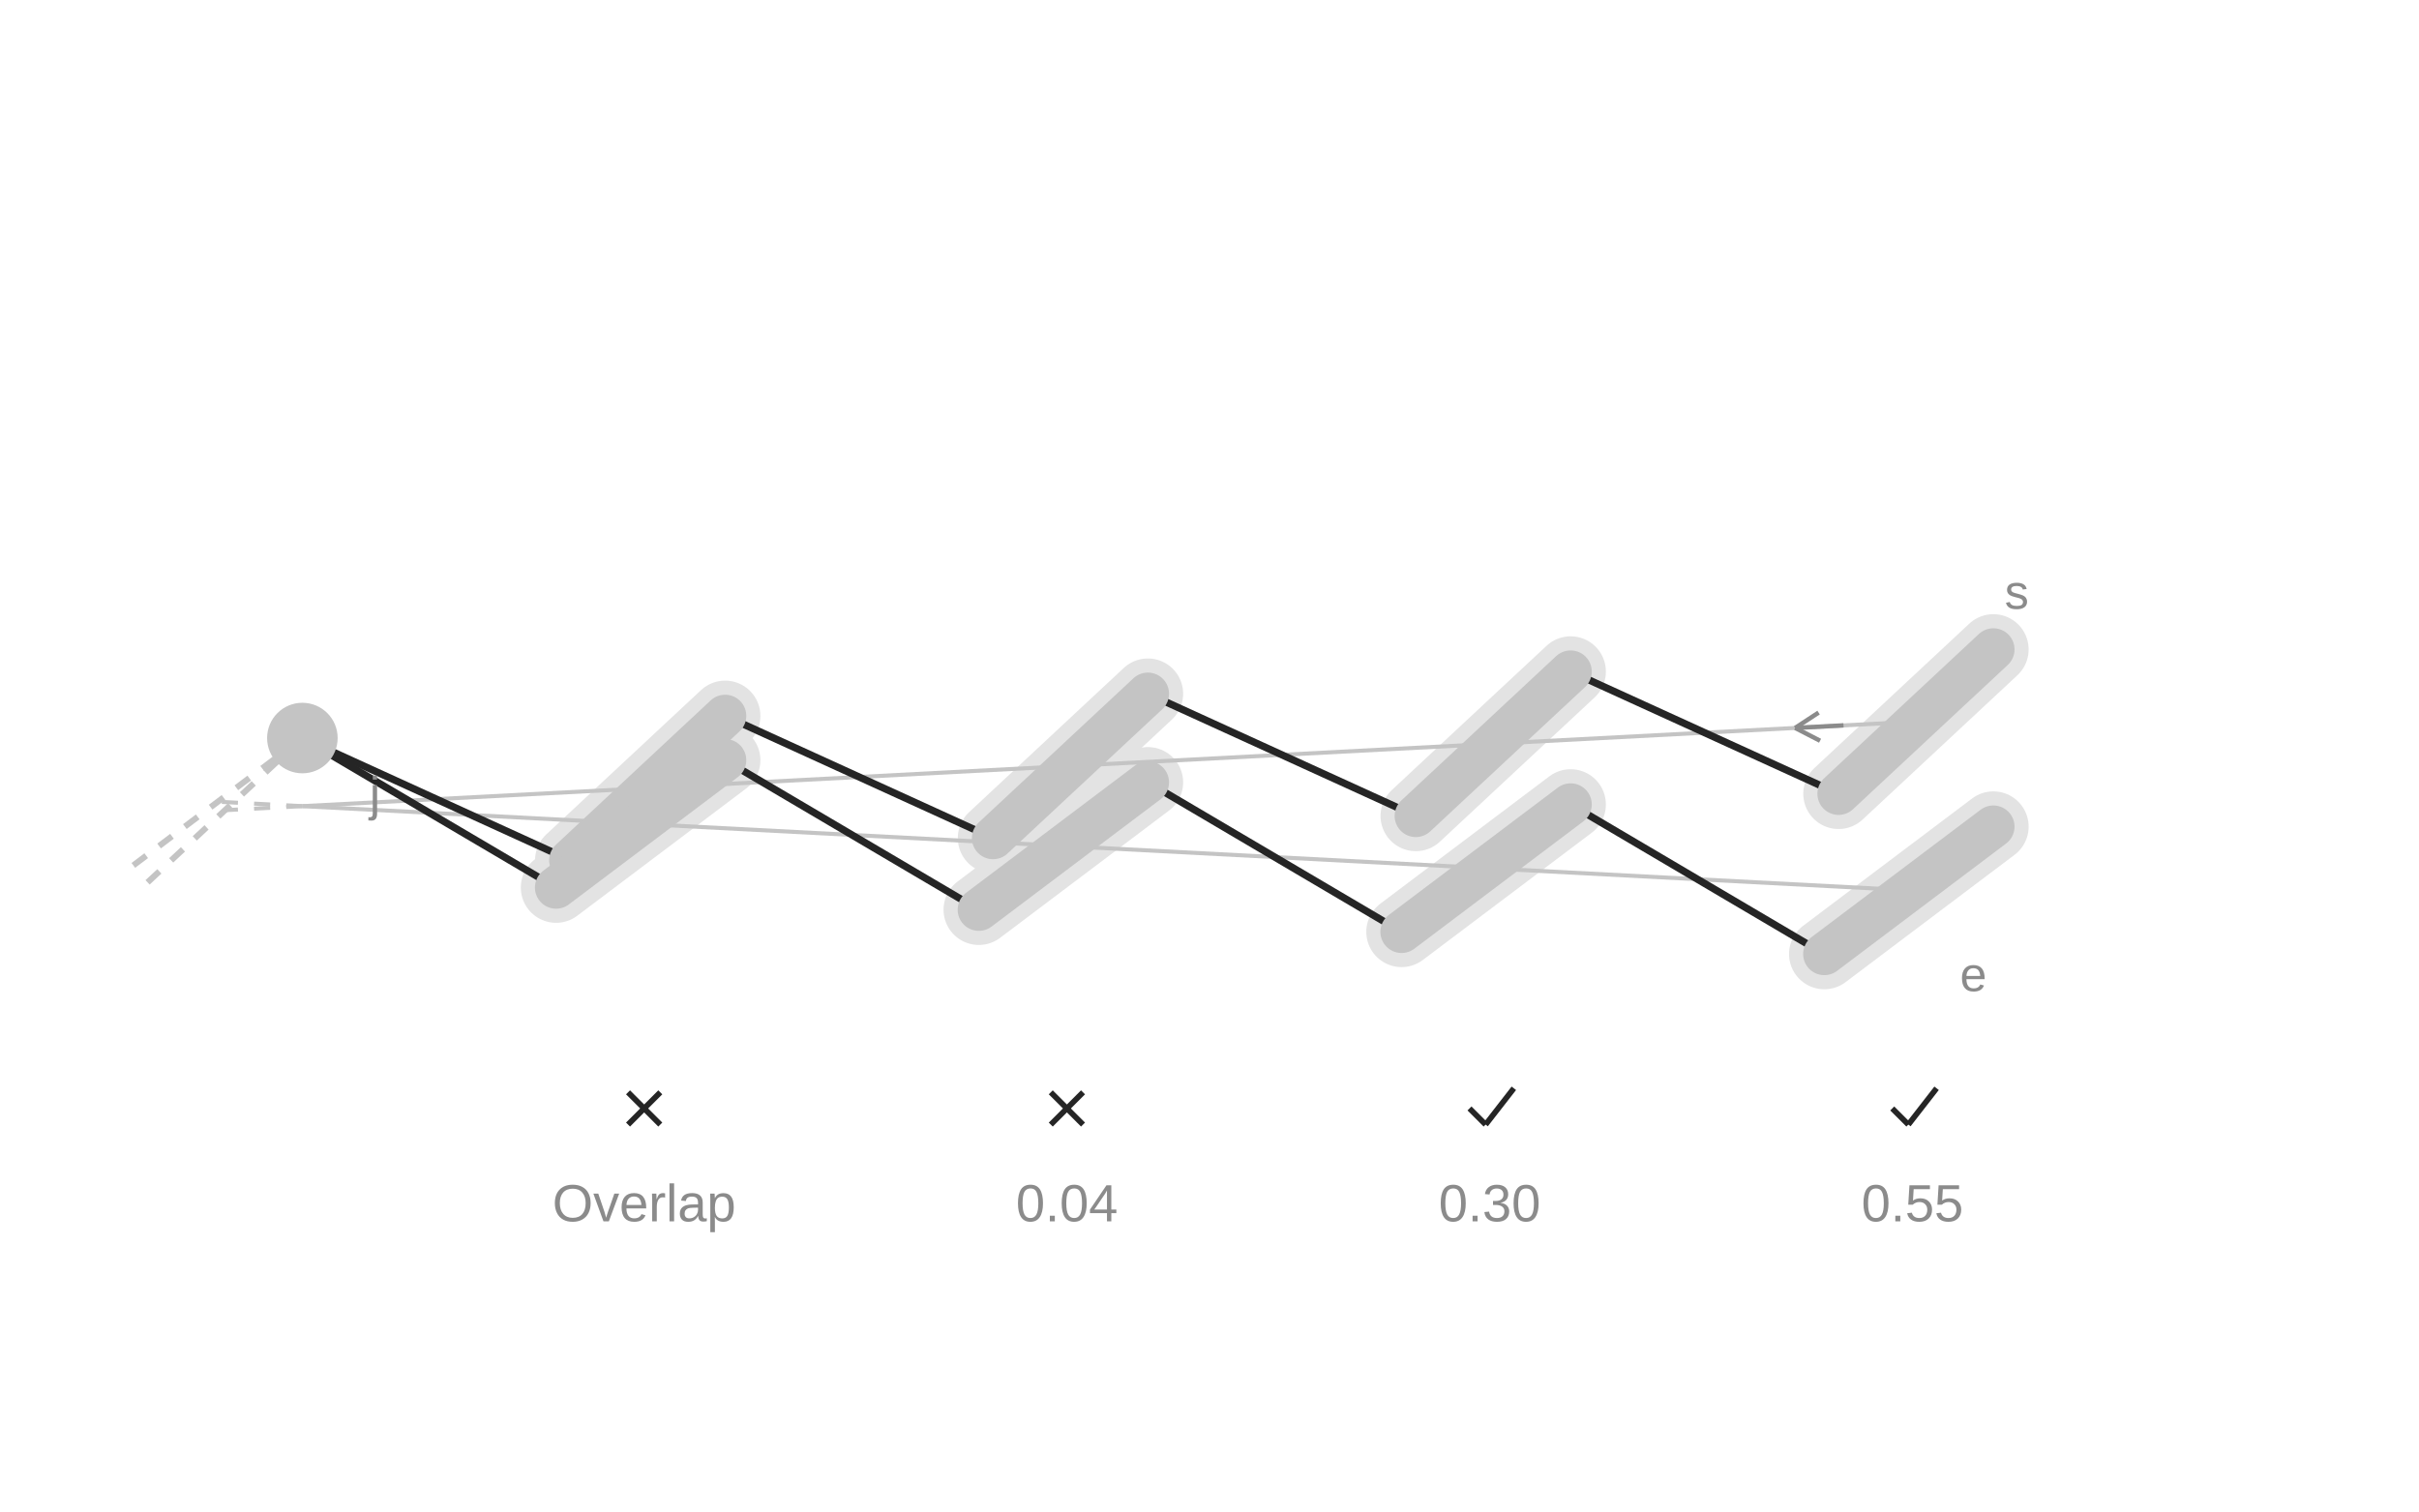
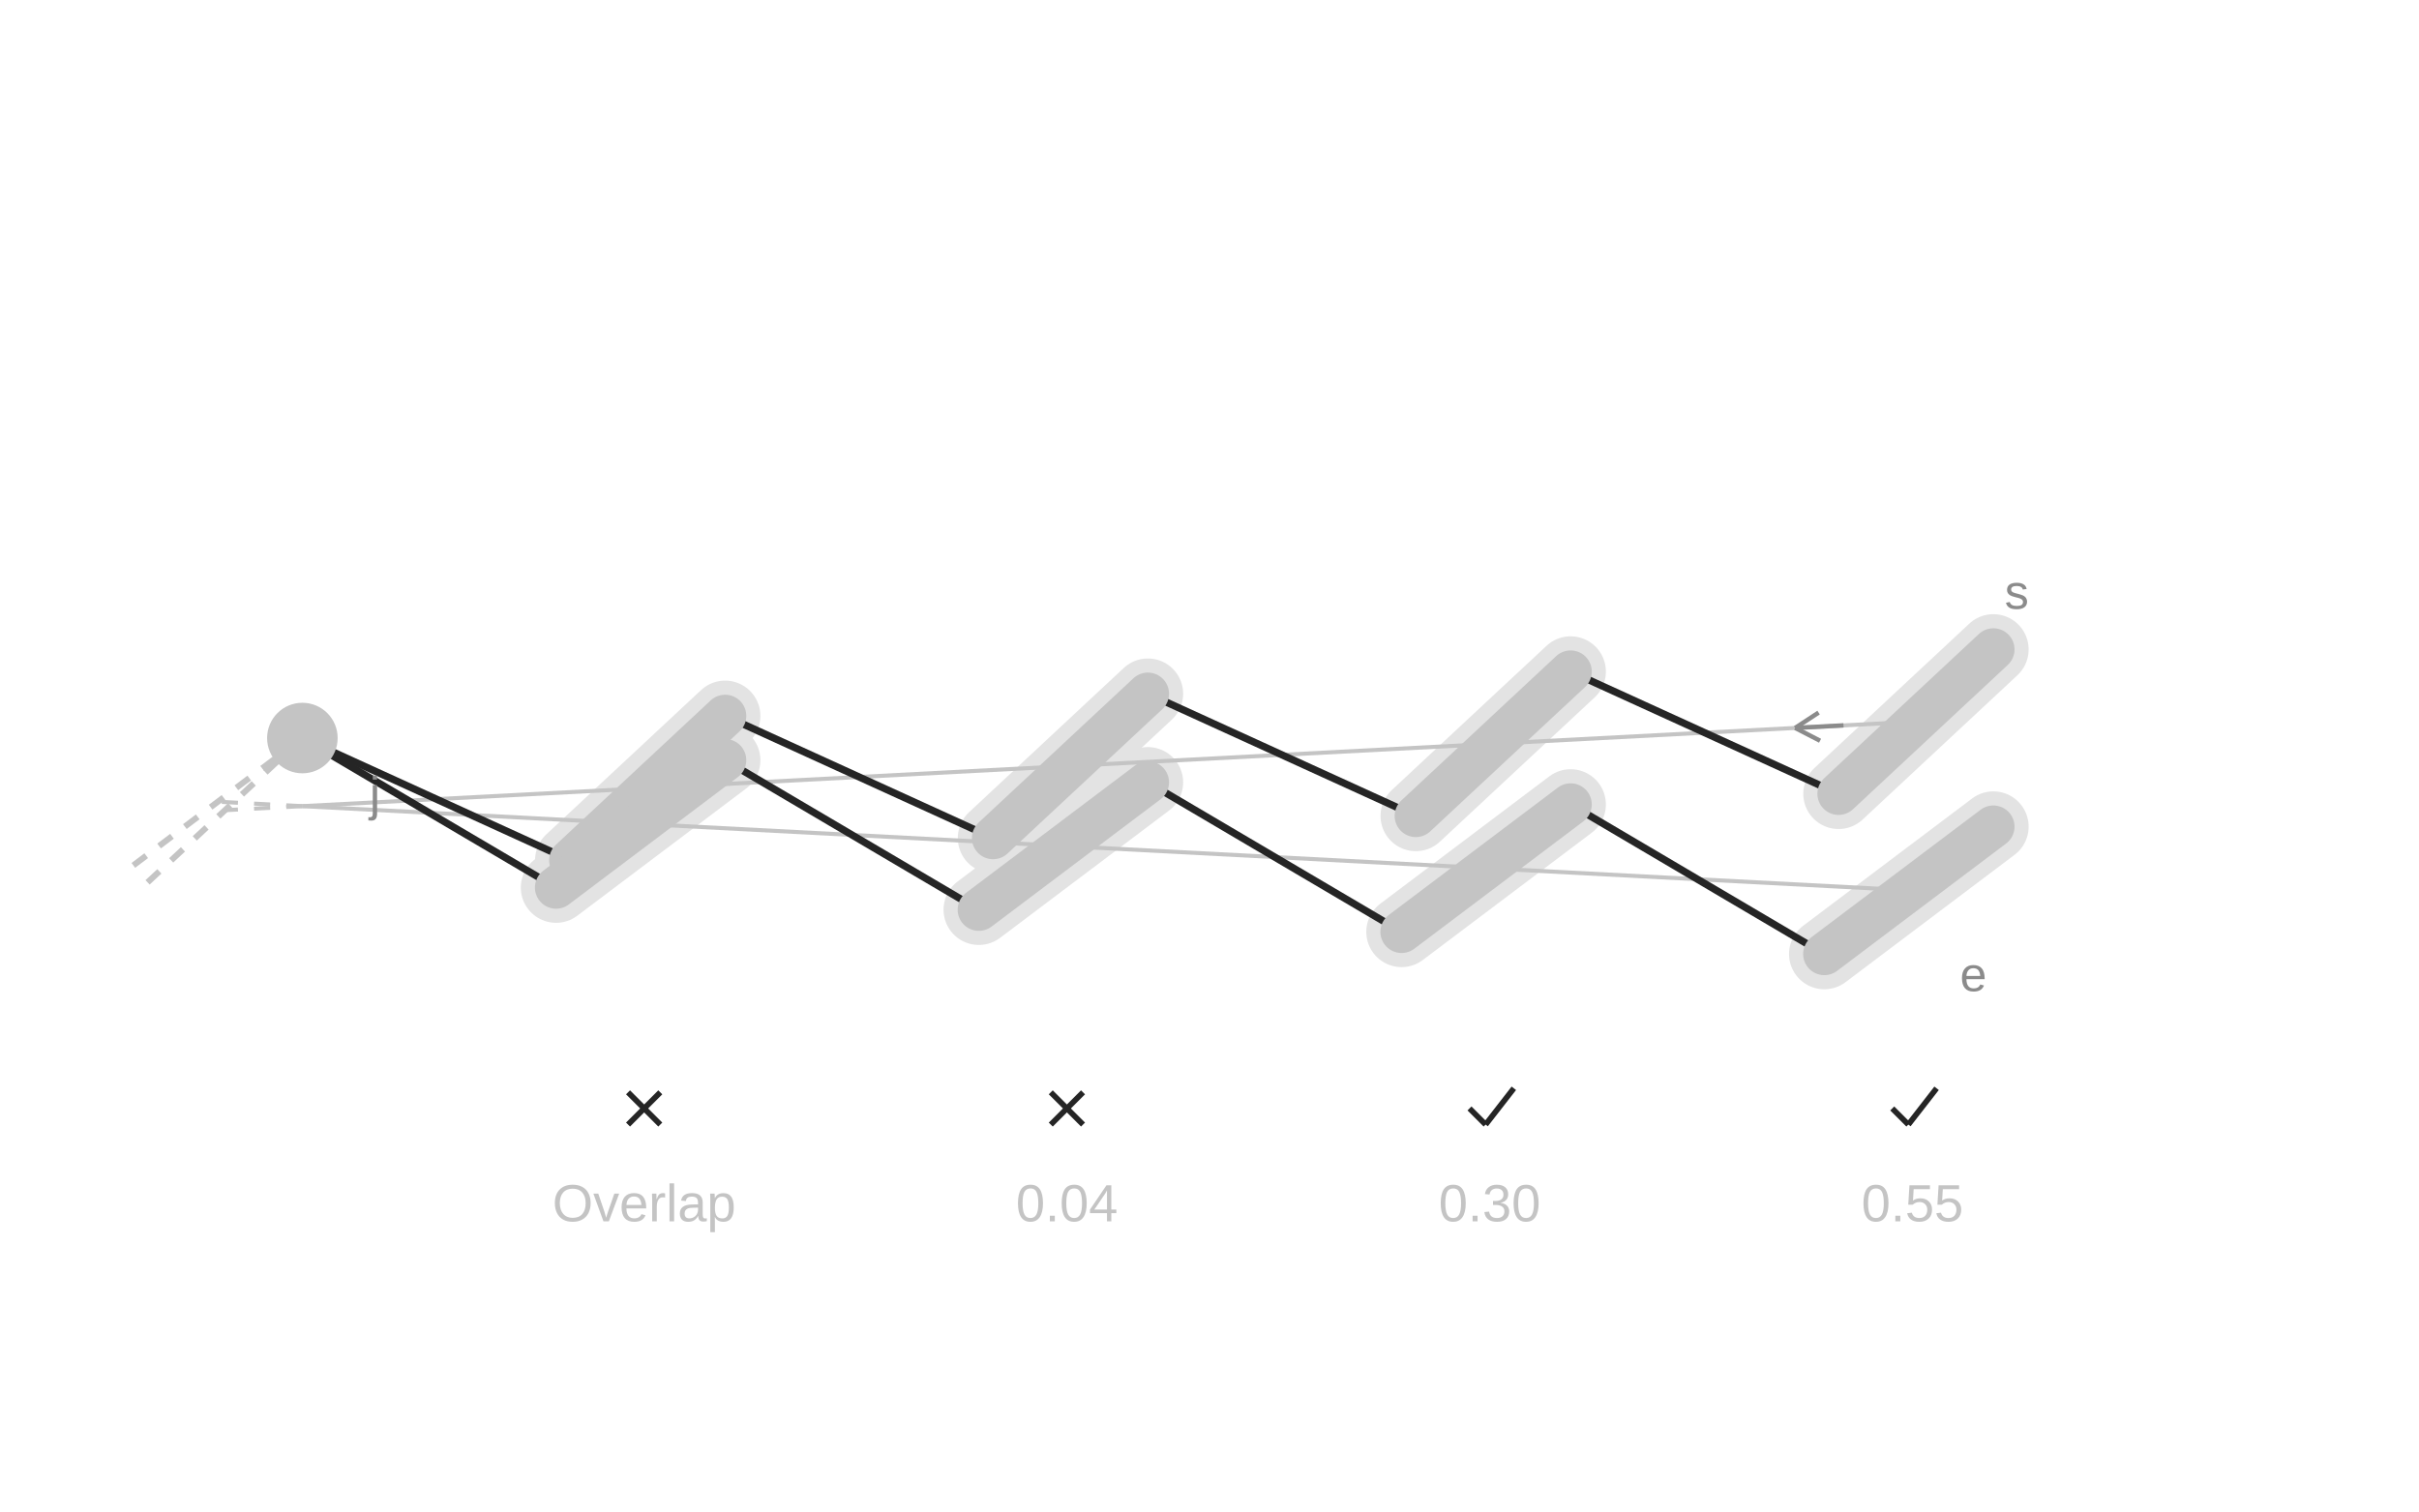
<svg xmlns="http://www.w3.org/2000/svg" width="600" height="375" viewBox="0 0 600 375" role="img" aria-labelledby="title description">
  <line class="clearance-envelope" x1="456.028" y1="196.927" x2="494.424" y2="161.123" stroke="#E3E3E3" stroke-width="17.5" stroke-linecap="round" />
  <line class="clearance-envelope" x1="452.496" y1="236.68" x2="494.424" y2="205.085" stroke="#E3E3E3" stroke-width="17.5" stroke-linecap="round" />
  <line class="clearance-envelope" x1="351.172" y1="202.423" x2="389.568" y2="166.618" stroke="#E3E3E3" stroke-width="17.5" stroke-linecap="round" />
  <line class="clearance-envelope" x1="347.64" y1="231.185" x2="389.568" y2="199.589" stroke="#E3E3E3" stroke-width="17.5" stroke-linecap="round" />
  <line class="clearance-envelope" x1="246.316" y1="207.918" x2="284.712" y2="172.113" stroke="#E3E3E3" stroke-width="17.5" stroke-linecap="round" />
  <line class="clearance-envelope" x1="242.784" y1="225.69" x2="284.712" y2="194.094" stroke="#E3E3E3" stroke-width="17.5" stroke-linecap="round" />
  <line class="clearance-envelope" x1="141.46" y1="213.413" x2="179.856" y2="177.608" stroke="#E3E3E3" stroke-width="17.5" stroke-linecap="round" />
  <line class="clearance-envelope" x1="137.928" y1="220.194" x2="179.856" y2="188.599" stroke="#E3E3E3" stroke-width="17.5" stroke-linecap="round" />
  <line class="guide" x1="75" y1="200" x2="475.226" y2="179.025" stroke="#C4C4C4" stroke-width="1" />
  <line class="extension" x1="75" y1="200" x2="55.802" y2="201.006" stroke="#C4C4C4" stroke-width="1" stroke-dasharray="4 4" />
  <line class="guide" x1="75" y1="200" x2="473.46" y2="220.882" stroke="#C4C4C4" stroke-width="1" />
  <line class="extension" x1="75" y1="200" x2="54.036" y2="198.901" stroke="#C4C4C4" stroke-width="1" stroke-dasharray="4 4" />
  <line class="thread" x1="456.028" y1="196.927" x2="389.568" y2="166.618" stroke="#252525" stroke-width="1.8" />
  <line class="thread" x1="351.172" y1="202.423" x2="284.712" y2="172.113" stroke="#252525" stroke-width="1.8" />
  <line class="thread" x1="246.316" y1="207.918" x2="179.856" y2="177.608" stroke="#252525" stroke-width="1.8" />
  <line class="thread" x1="141.46" y1="213.413" x2="75" y2="183.104" stroke="#252525" stroke-width="1.8" />
  <line class="thread" x1="75" y1="183.104" x2="137.928" y2="220.194" stroke="#252525" stroke-width="1.8" />
  <line class="thread" x1="179.856" y1="188.599" x2="242.784" y2="225.69" stroke="#252525" stroke-width="1.8" />
  <line class="thread" x1="284.712" y1="194.094" x2="347.64" y2="231.185" stroke="#252525" stroke-width="1.8" />
  <line class="thread" x1="389.568" y1="199.589" x2="452.496" y2="236.68" stroke="#252525" stroke-width="1.8" />
  <line class="slit" x1="456.028" y1="196.927" x2="494.424" y2="161.123" stroke="#C4C4C4" stroke-width="10.5" stroke-linecap="round" />
  <line class="slit" x1="452.496" y1="236.68" x2="494.424" y2="205.085" stroke="#C4C4C4" stroke-width="10.5" stroke-linecap="round" />
  <line class="slit" x1="351.172" y1="202.423" x2="389.568" y2="166.618" stroke="#C4C4C4" stroke-width="10.5" stroke-linecap="round" />
  <line class="slit" x1="347.64" y1="231.185" x2="389.568" y2="199.589" stroke="#C4C4C4" stroke-width="10.5" stroke-linecap="round" />
  <line class="slit" x1="246.316" y1="207.918" x2="284.712" y2="172.113" stroke="#C4C4C4" stroke-width="10.5" stroke-linecap="round" />
  <line class="slit" x1="242.784" y1="225.69" x2="284.712" y2="194.094" stroke="#C4C4C4" stroke-width="10.5" stroke-linecap="round" />
  <line class="slit" x1="141.46" y1="213.413" x2="179.856" y2="177.608" stroke="#C4C4C4" stroke-width="10.5" stroke-linecap="round" />
  <line class="slit" x1="137.928" y1="220.194" x2="179.856" y2="188.599" stroke="#C4C4C4" stroke-width="10.5" stroke-linecap="round" />
  <line class="accepted" x1="469.343" y1="275" x2="473.343" y2="279" stroke="#252525" stroke-width="1.4" />
  <line class="accepted" x1="473.343" y1="279" x2="480.343" y2="270" stroke="#252525" stroke-width="1.4" />
-   <text class="measurement" x="474.343" y="303" text-anchor="middle" font-family="Arial,sans-serif" font-size="13" fill="#8B8B8B">0.55</text>
+   <text class="measurement" x="474.343" y="303" text-anchor="middle" font-family="Arial,sans-serif" font-size="13" fill="#C4C4C4">0.55</text>
  <line class="accepted" x1="364.487" y1="275" x2="368.487" y2="279" stroke="#252525" stroke-width="1.4" />
  <line class="accepted" x1="368.487" y1="279" x2="375.487" y2="270" stroke="#252525" stroke-width="1.4" />
-   <text class="measurement" x="369.487" y="303" text-anchor="middle" font-family="Arial,sans-serif" font-size="13" fill="#8B8B8B">0.30</text>
+   <text class="measurement" x="369.487" y="303" text-anchor="middle" font-family="Arial,sans-serif" font-size="13" fill="#C4C4C4">0.30</text>
  <line class="rejected" x1="260.631" y1="271" x2="268.631" y2="279" stroke="#252525" stroke-width="1.4" />
  <line class="rejected" x1="260.631" y1="279" x2="268.631" y2="271" stroke="#252525" stroke-width="1.4" />
-   <text class="measurement" x="264.631" y="303" text-anchor="middle" font-family="Arial,sans-serif" font-size="13" fill="#8B8B8B">0.04</text>
+   <text class="measurement" x="264.631" y="303" text-anchor="middle" font-family="Arial,sans-serif" font-size="13" fill="#C4C4C4">0.04</text>
  <line class="rejected" x1="155.775" y1="271" x2="163.775" y2="279" stroke="#252525" stroke-width="1.4" />
  <line class="rejected" x1="155.775" y1="279" x2="163.775" y2="271" stroke="#252525" stroke-width="1.4" />
-   <text class="measurement" x="159.775" y="303" text-anchor="middle" font-family="Arial,sans-serif" font-size="13" fill="#8B8B8B">Overlap</text>
+   <text class="measurement" x="159.775" y="303" text-anchor="middle" font-family="Arial,sans-serif" font-size="13" fill="#C4C4C4">Overlap</text>
  <line class="virtual" x1="36.604" y1="218.909" x2="75" y2="183.104" stroke="#C4C4C4" stroke-width="1.5" stroke-dasharray="4 4" />
  <line class="virtual" x1="33.072" y1="214.699" x2="75" y2="183.104" stroke="#C4C4C4" stroke-width="1.5" stroke-dasharray="4 4" />
  <circle class="hole" cx="75" cy="183.104" r="8.75" fill="#C4C4C4" />
  <text class="notation-start" x="500.226" y="151.025" text-anchor="middle" font-family="Arial,sans-serif" font-size="12" fill="#8B8B8B">s</text>
  <text class="notation-end" x="489.46" y="245.882" text-anchor="middle" font-family="Arial,sans-serif" font-size="12" fill="#8B8B8B">e</text>
  <line class="direction" x1="457.251" y1="179.967" x2="445.267" y2="180.595" stroke="#8B8B8B" stroke-width="1.1" />
  <line class="direction" x1="445.267" y1="180.595" x2="451.442" y2="183.776" stroke="#8B8B8B" stroke-width="1.1" />
  <line class="direction" x1="445.267" y1="180.595" x2="451.076" y2="176.786" stroke="#8B8B8B" stroke-width="1.1" />
  <text class="notation-junction" x="93" y="201.104" text-anchor="middle" font-family="Arial,sans-serif" font-size="12" fill="#8B8B8B">j</text>
</svg>
